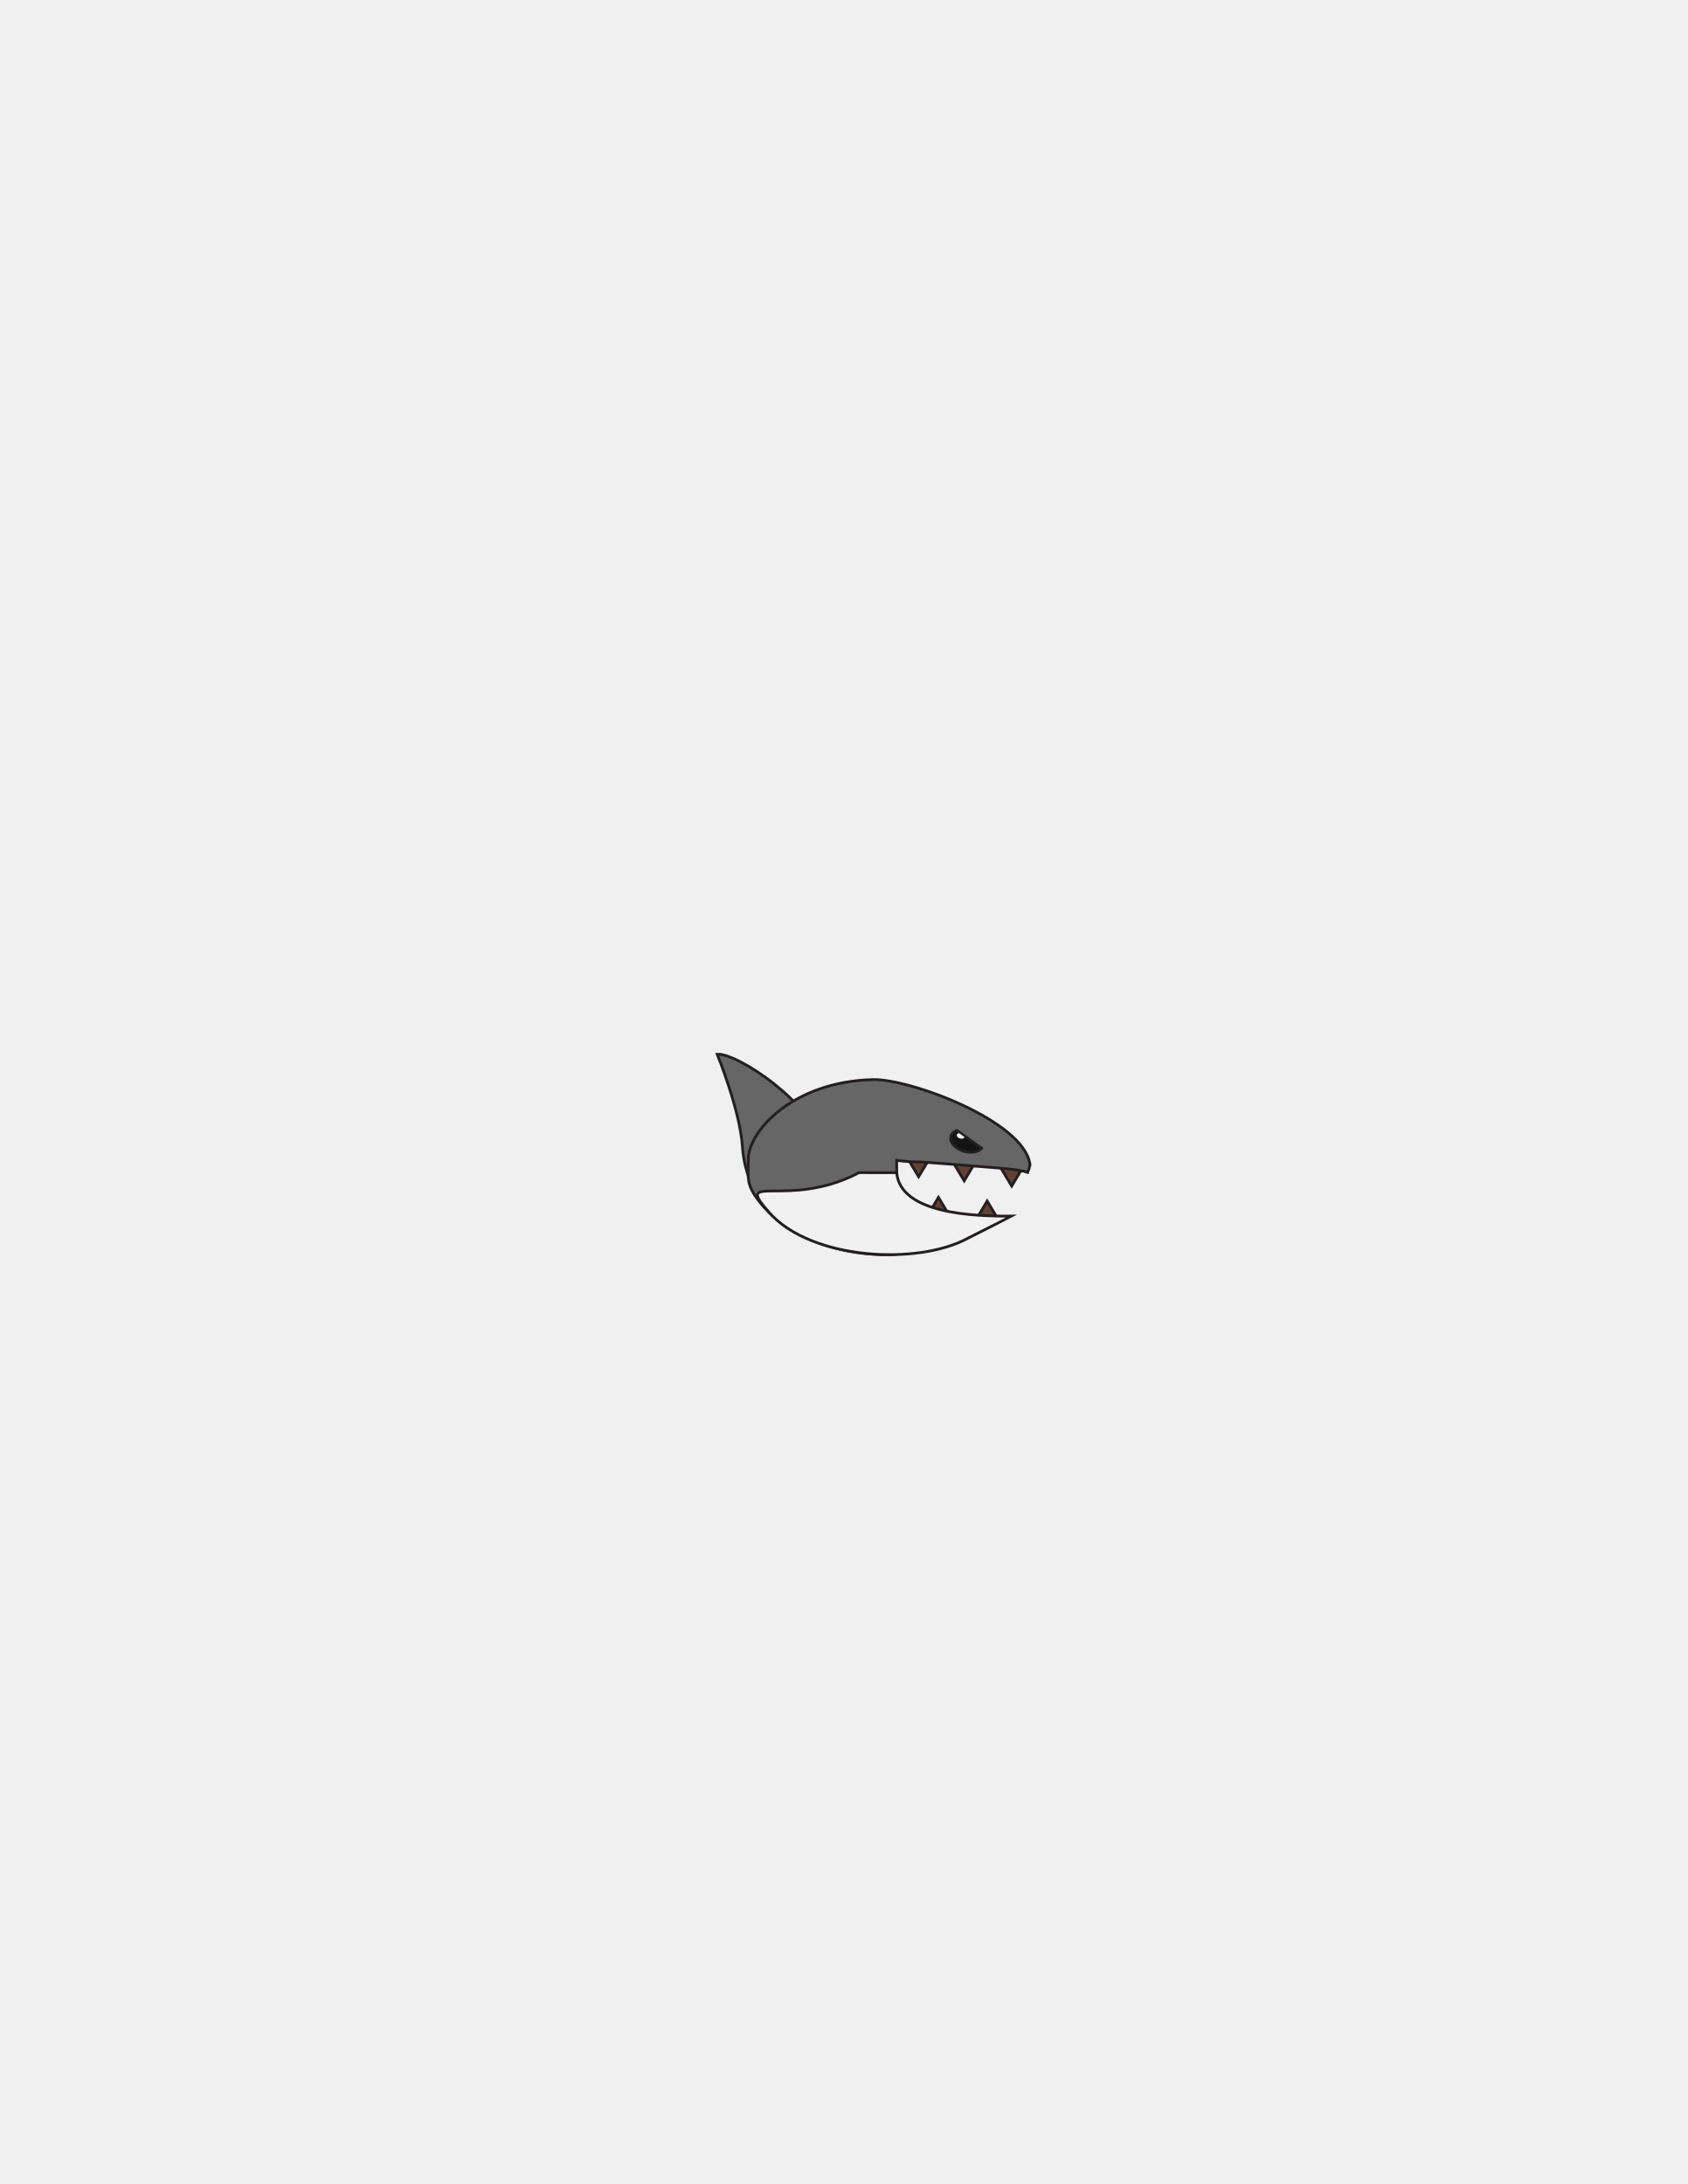
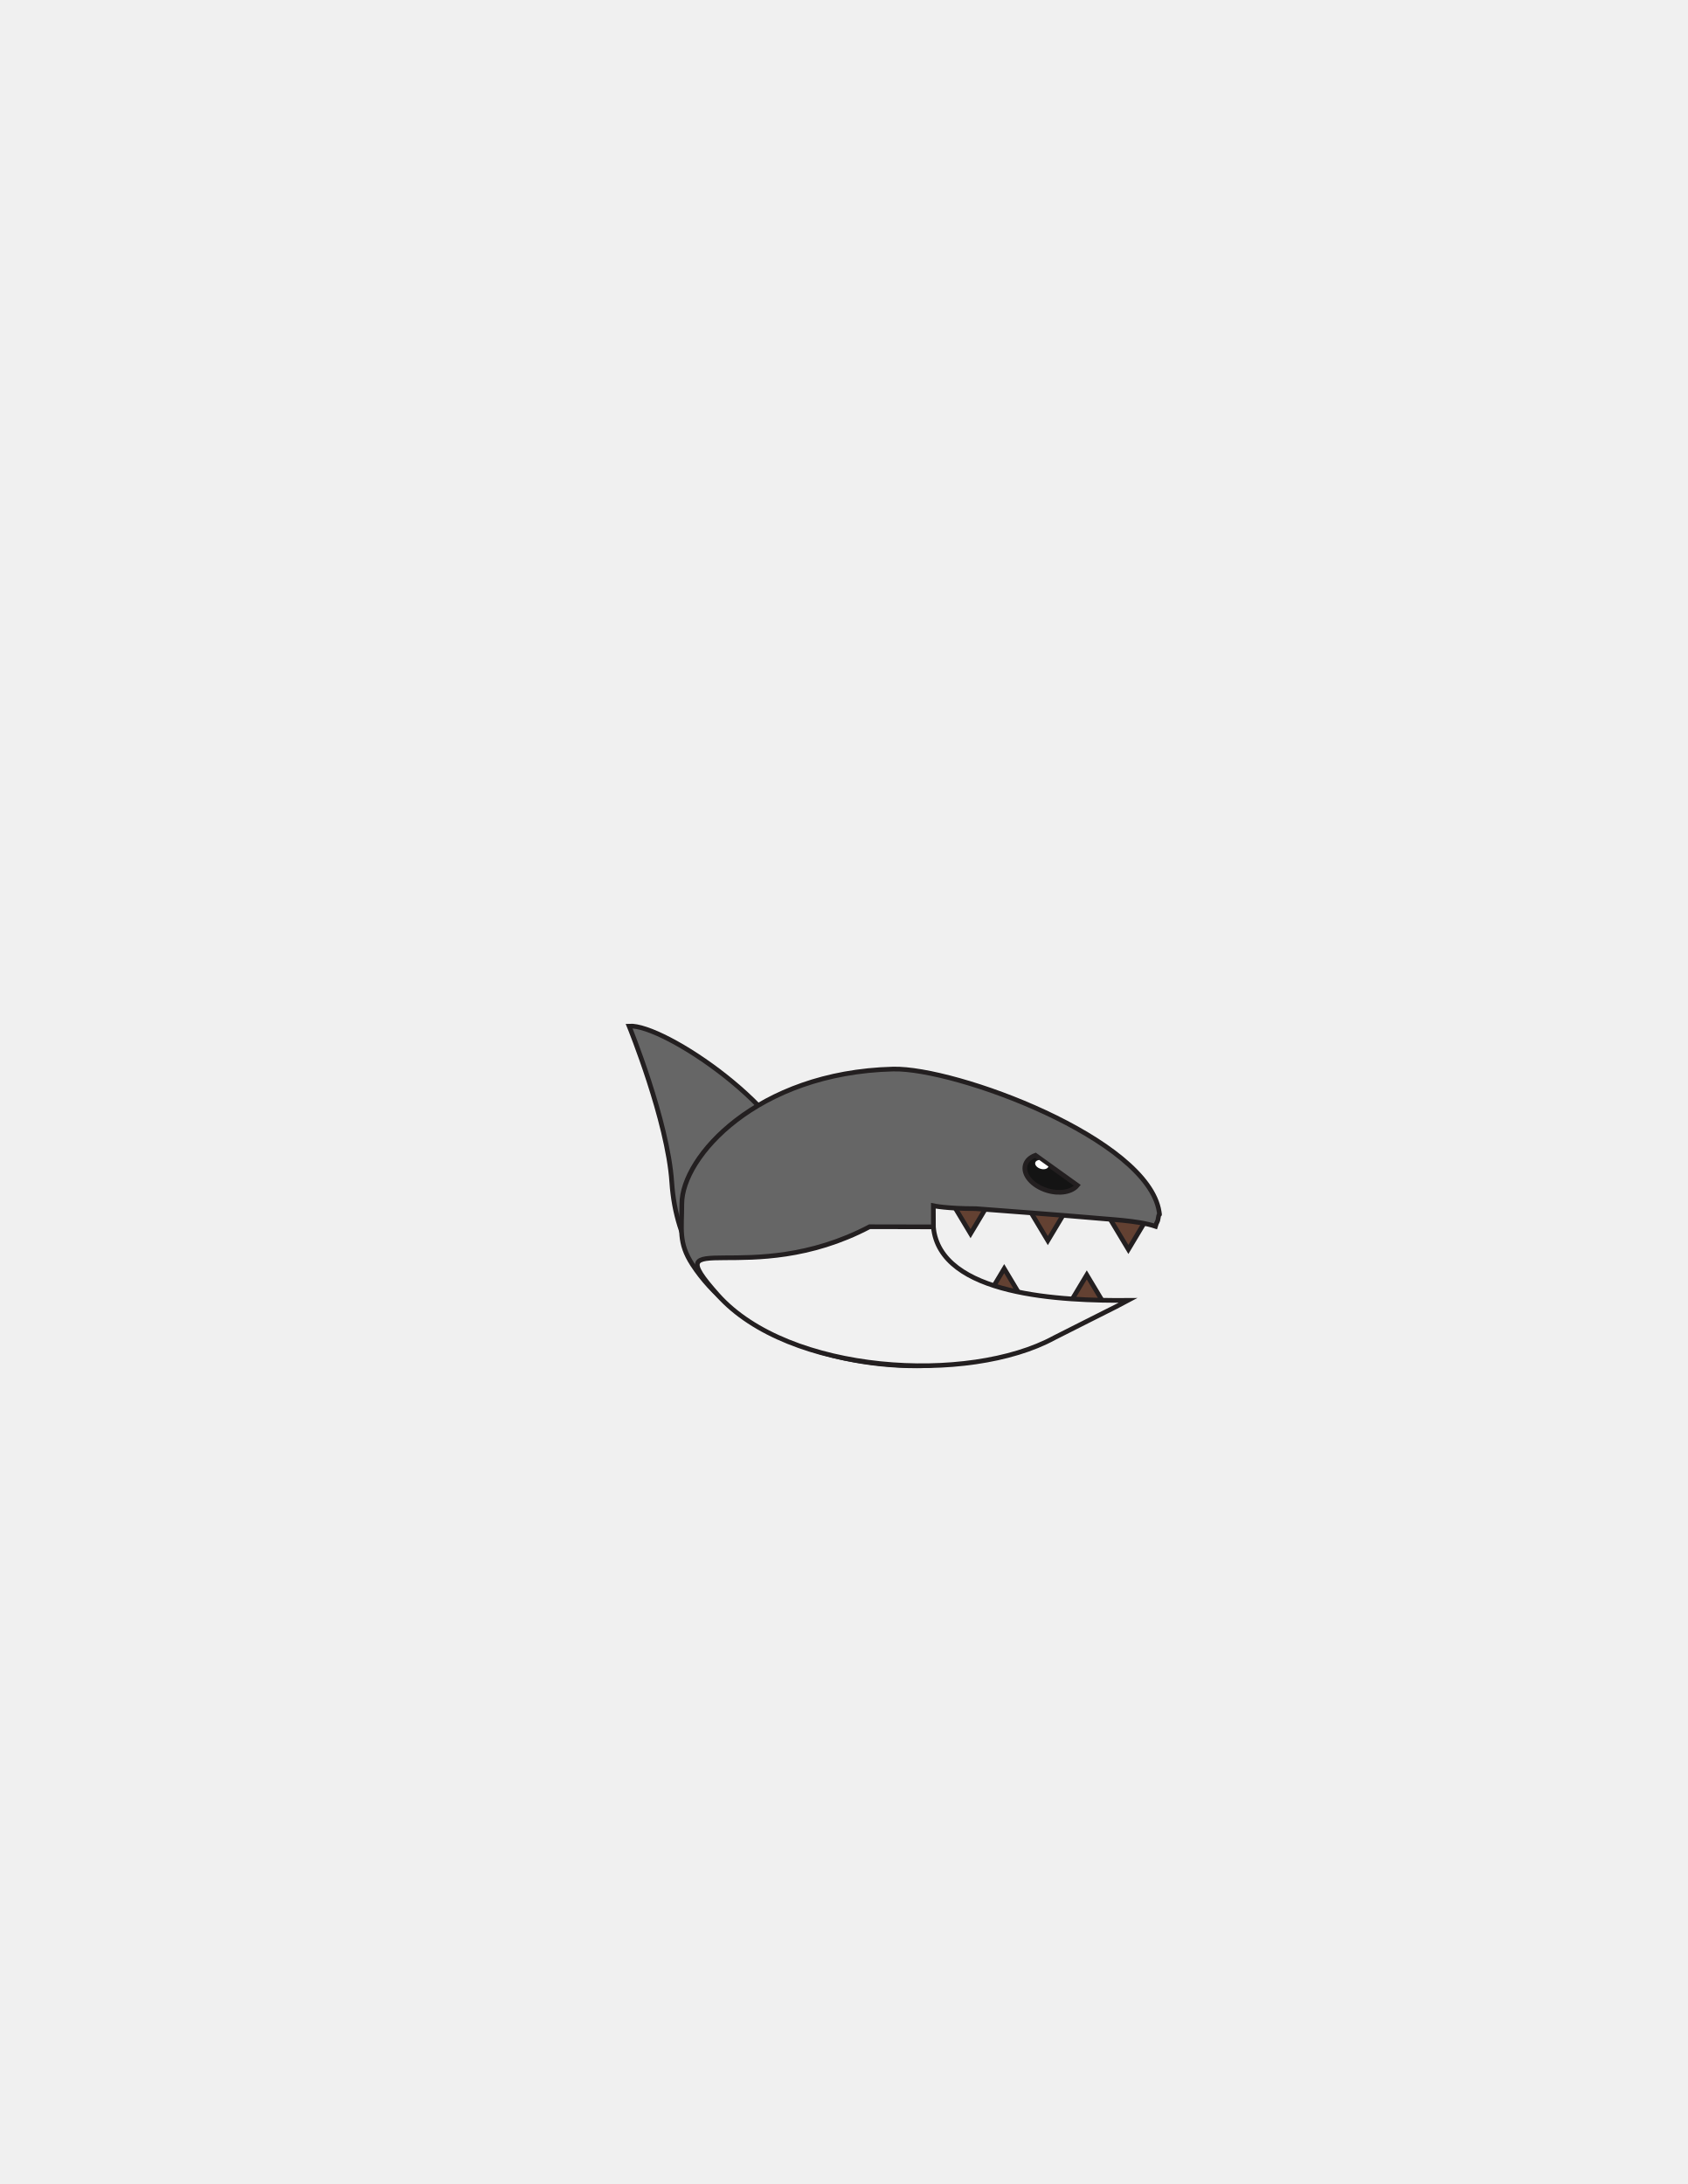
<svg xmlns="http://www.w3.org/2000/svg" version="1.1" id="Layer_1" x="0px" y="0px" width="612px" height="792px" viewBox="0 0 612 792" enable-background="new 0 0 612 792" xml:space="preserve">
-   <rect id="head_frame_1_" x="230.5" y="331.5" fill-opacity="0" fill="#231F20" width="151" height="131" />
-   <polygon fill="#634132" stroke="#231F20" stroke-miterlimit="10" points="366.835,430.102 371,423.148 366.835,423.148   362.67,423.148 " />
-   <polygon fill="#634132" stroke="#231F20" stroke-miterlimit="10" points="349.61,428.208 353.775,421.254 349.61,421.255   345.445,421.255 " />
-   <polygon fill="#634132" stroke="#231F20" stroke-miterlimit="10" points="333.085,426.719 337.25,419.765 333.085,419.766   328.92,419.766 " />
-   <polygon fill="#634132" stroke="#231F20" stroke-miterlimit="10" points="357.94,435.547 362.105,442.5 357.94,442.5 353.775,442.5   " />
-   <polygon fill="#634132" stroke="#231F20" stroke-miterlimit="10" points="340.28,434.208 344.445,441.162 340.28,441.161   336.115,441.161 " />
-   <path id="PRIMARY_6_" fill="#666666" stroke="#231F20" stroke-miterlimit="10" d="M296.262,413.986  c0.862,13.183-4.498,24.268-11.975,24.758c-7.479,0.489-14.236-9.802-15.101-22.985c-0.863-13.185-9.135-33.458-9.135-33.458  C267.529,381.811,295.397,400.801,296.262,413.986z" />
-   <path id="PRIMARY_5_" fill="#666666" stroke="#231F20" stroke-miterlimit="10" d="M319.207,425.584c0,0,2.224,0,5.931,0  c-0.002-0.106-0.013-4.729-0.013-4.834c0,0,2.768,0.625,9.125,0.625c-0.001-0.009,0,0,0,0s21.106,1.592,24,1.879  c4.176,0.415,10.625,0.625,14.375,1.895c0.33-1.168,0.455-0.689,0.625-1.895c0.171-1.211,0.36,0.018,0.171-1.211  C371,406.375,329.834,391.167,316.5,391.5c-29.146,0.728-45.166,18.834-45.166,28.834c0,5.467-0.772,8.323,2.263,12.994  c8.312,12.793,26.708,21.686,48.065,21.686c11.3,0,9.002-5.191,17.588-9.43c-1.337,0.198-2.701,0.31-4.091,0.31  C319.304,445.894,319.207,434.834,319.207,425.584z" />
-   <path id="SECONDARY_3_" fill="#F1F1F1" stroke="#231F20" stroke-miterlimit="10" d="M325.127,425.268  C325.127,425.268,318.771,425.268,325.127,425.268C325.127,425.26,325.127,425.275,325.127,425.268L325.127,425.268l-13.627-0.026  c-25.805,13.572-46.094-0.704-32.5,14.563c15.163,17.03,53.717,19.192,72,9.196c0.866-0.474,15.05-7.56,15.835-8  C352.835,441.125,326.5,440.114,325.127,425.268z" />
-   <path fill-opacity="0.8" stroke="#231F20" stroke-miterlimit="10" d="M346.959,409.949c-1.079,0.394-1.874,1.09-2.157,2.029  c-0.626,2.077,1.467,4.545,4.675,5.513c2.691,0.812,5.308,0.304,6.451-1.106L346.959,409.949z" />
-   <path fill="#FFFFFF" d="M347.774,410.953c-0.419,0.053-0.755,0.237-0.849,0.549c-0.151,0.505,0.356,1.104,1.135,1.338  c0.772,0.233,1.518,0.018,1.678-0.479L347.774,410.953z" />
+   <rect id="head_frame_1_" x="178" y="286" fill="#231F20" fill-opacity="0" width="256" height="222" />
+   <polygon fill="#634132" stroke="#231F20" stroke-width="1.695" stroke-miterlimit="10" points="409.138,453.096 416.198,441.313   409.138,441.313 402.076,441.313 " />
+   <polygon fill="#634132" stroke="#231F20" stroke-width="1.695" stroke-miterlimit="10" points="379.936,449.887 386.997,438.102   379.936,438.104 372.874,438.104 " />
+   <polygon fill="#634132" stroke="#231F20" stroke-width="1.695" stroke-miterlimit="10" points="351.919,447.363 358.98,435.578   351.919,435.58 344.857,435.58 " />
+   <polygon fill="#634132" stroke="#231F20" stroke-width="1.695" stroke-miterlimit="10" points="394.058,462.324 401.119,474.106   394.058,474.106 386.997,474.106 " />
+   <polygon fill="#634132" stroke="#231F20" stroke-width="1.695" stroke-miterlimit="10" points="364.117,460.055 371.179,471.84   364.117,471.838 357.057,471.838 " />
+   <path id="PRIMARY_6_" fill="#666666" stroke="#231F20" stroke-width="1.695" stroke-miterlimit="10" d="M289.491,425.786  c1.461,22.34-7.625,41.125-20.302,41.956c-12.68,0.829-24.136-16.611-25.602-38.952c-1.463-22.344-15.487-56.7-15.487-56.7  C240.777,371.26,288.024,403.441,289.491,425.786z" />
+   <path id="PRIMARY_5_" fill="#666666" stroke="#231F20" stroke-width="1.695" stroke-miterlimit="10" d="M328.391,445.44  c0,0,3.77,0,10.055,0c-0.003-0.179-0.021-8.014-0.021-8.192c0,0,4.692,1.06,15.471,1.06c-0.002-0.016,0,0,0,0  s35.782,2.697,40.688,3.184c7.079,0.703,18.013,1.06,24.371,3.212c0.56-1.979,0.771-1.168,1.06-3.212  c0.289-2.052,0.61,0.031,0.289-2.052c-4.104-26.552-73.896-52.324-96.501-51.76c-49.414,1.234-76.573,31.917-76.573,48.864  c0,9.265-1.309,14.105,3.837,22.021c14.092,21.68,45.28,36.75,81.487,36.75c19.157,0,15.262-8.796,29.818-15.98  c-2.267,0.336-4.58,0.524-6.936,0.524C328.555,479.857,328.391,461.115,328.391,445.44z" />
+   <path id="SECONDARY_3_" fill="#F1F1F1" stroke="#231F20" stroke-width="1.695" stroke-miterlimit="10" d="M338.427,444.904  C338.427,444.904,327.652,444.904,338.427,444.904C338.427,444.891,338.427,444.917,338.427,444.904L338.427,444.904l-23.103-0.044  c-43.749,23.001-78.146-1.192-55.099,24.679c25.707,28.86,91.07,32.524,122.066,15.585c1.469-0.803,25.516-12.812,26.847-13.558  C385.402,471.776,340.755,470.063,338.427,444.904z" />
+   <path fill-opacity="0.8" stroke="#231F20" stroke-width="1.695" stroke-miterlimit="10" d="M375.44,418.944  c-1.829,0.667-3.177,1.847-3.657,3.438c-1.062,3.521,2.486,7.704,7.926,9.344c4.563,1.375,9,0.515,10.937-1.875L375.44,418.944z" />
+   <path fill="#FFFFFF" d="M376.823,420.646c-0.711,0.09-1.282,0.402-1.44,0.931c-0.255,0.855,0.604,1.871,1.924,2.267  c1.31,0.396,2.574,0.032,2.846-0.811L376.823,420.646z" />
</svg>
